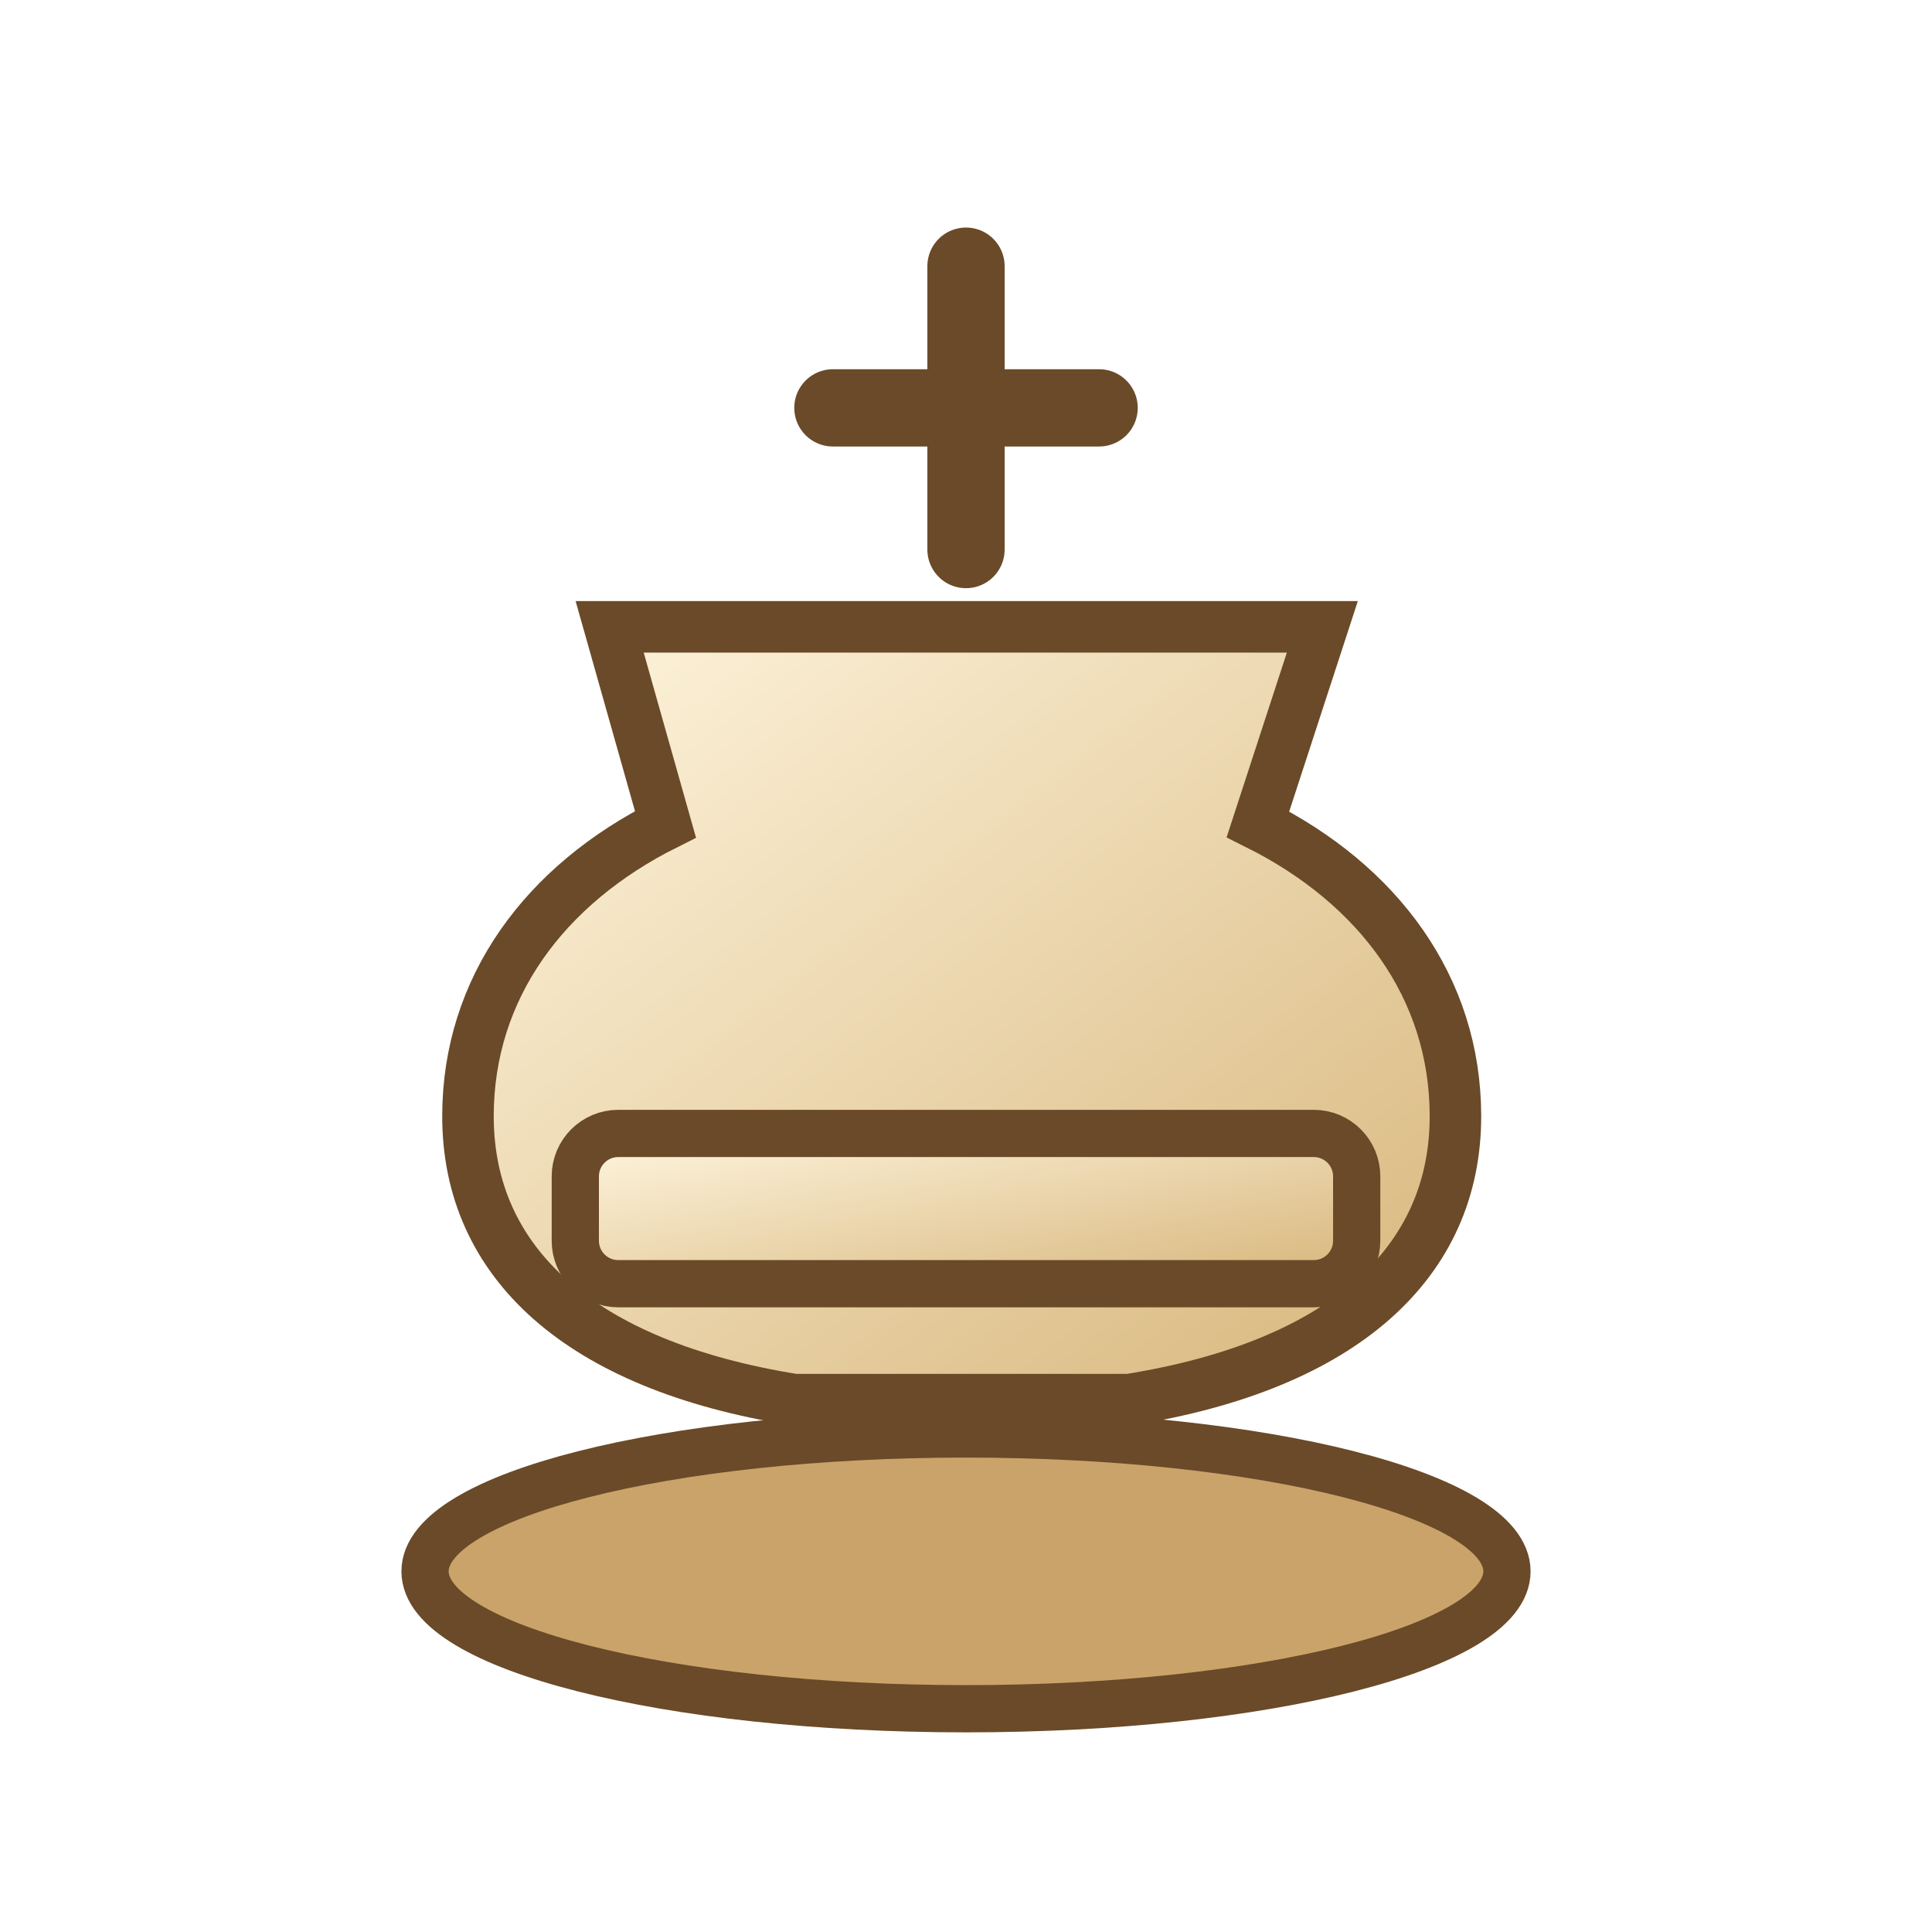
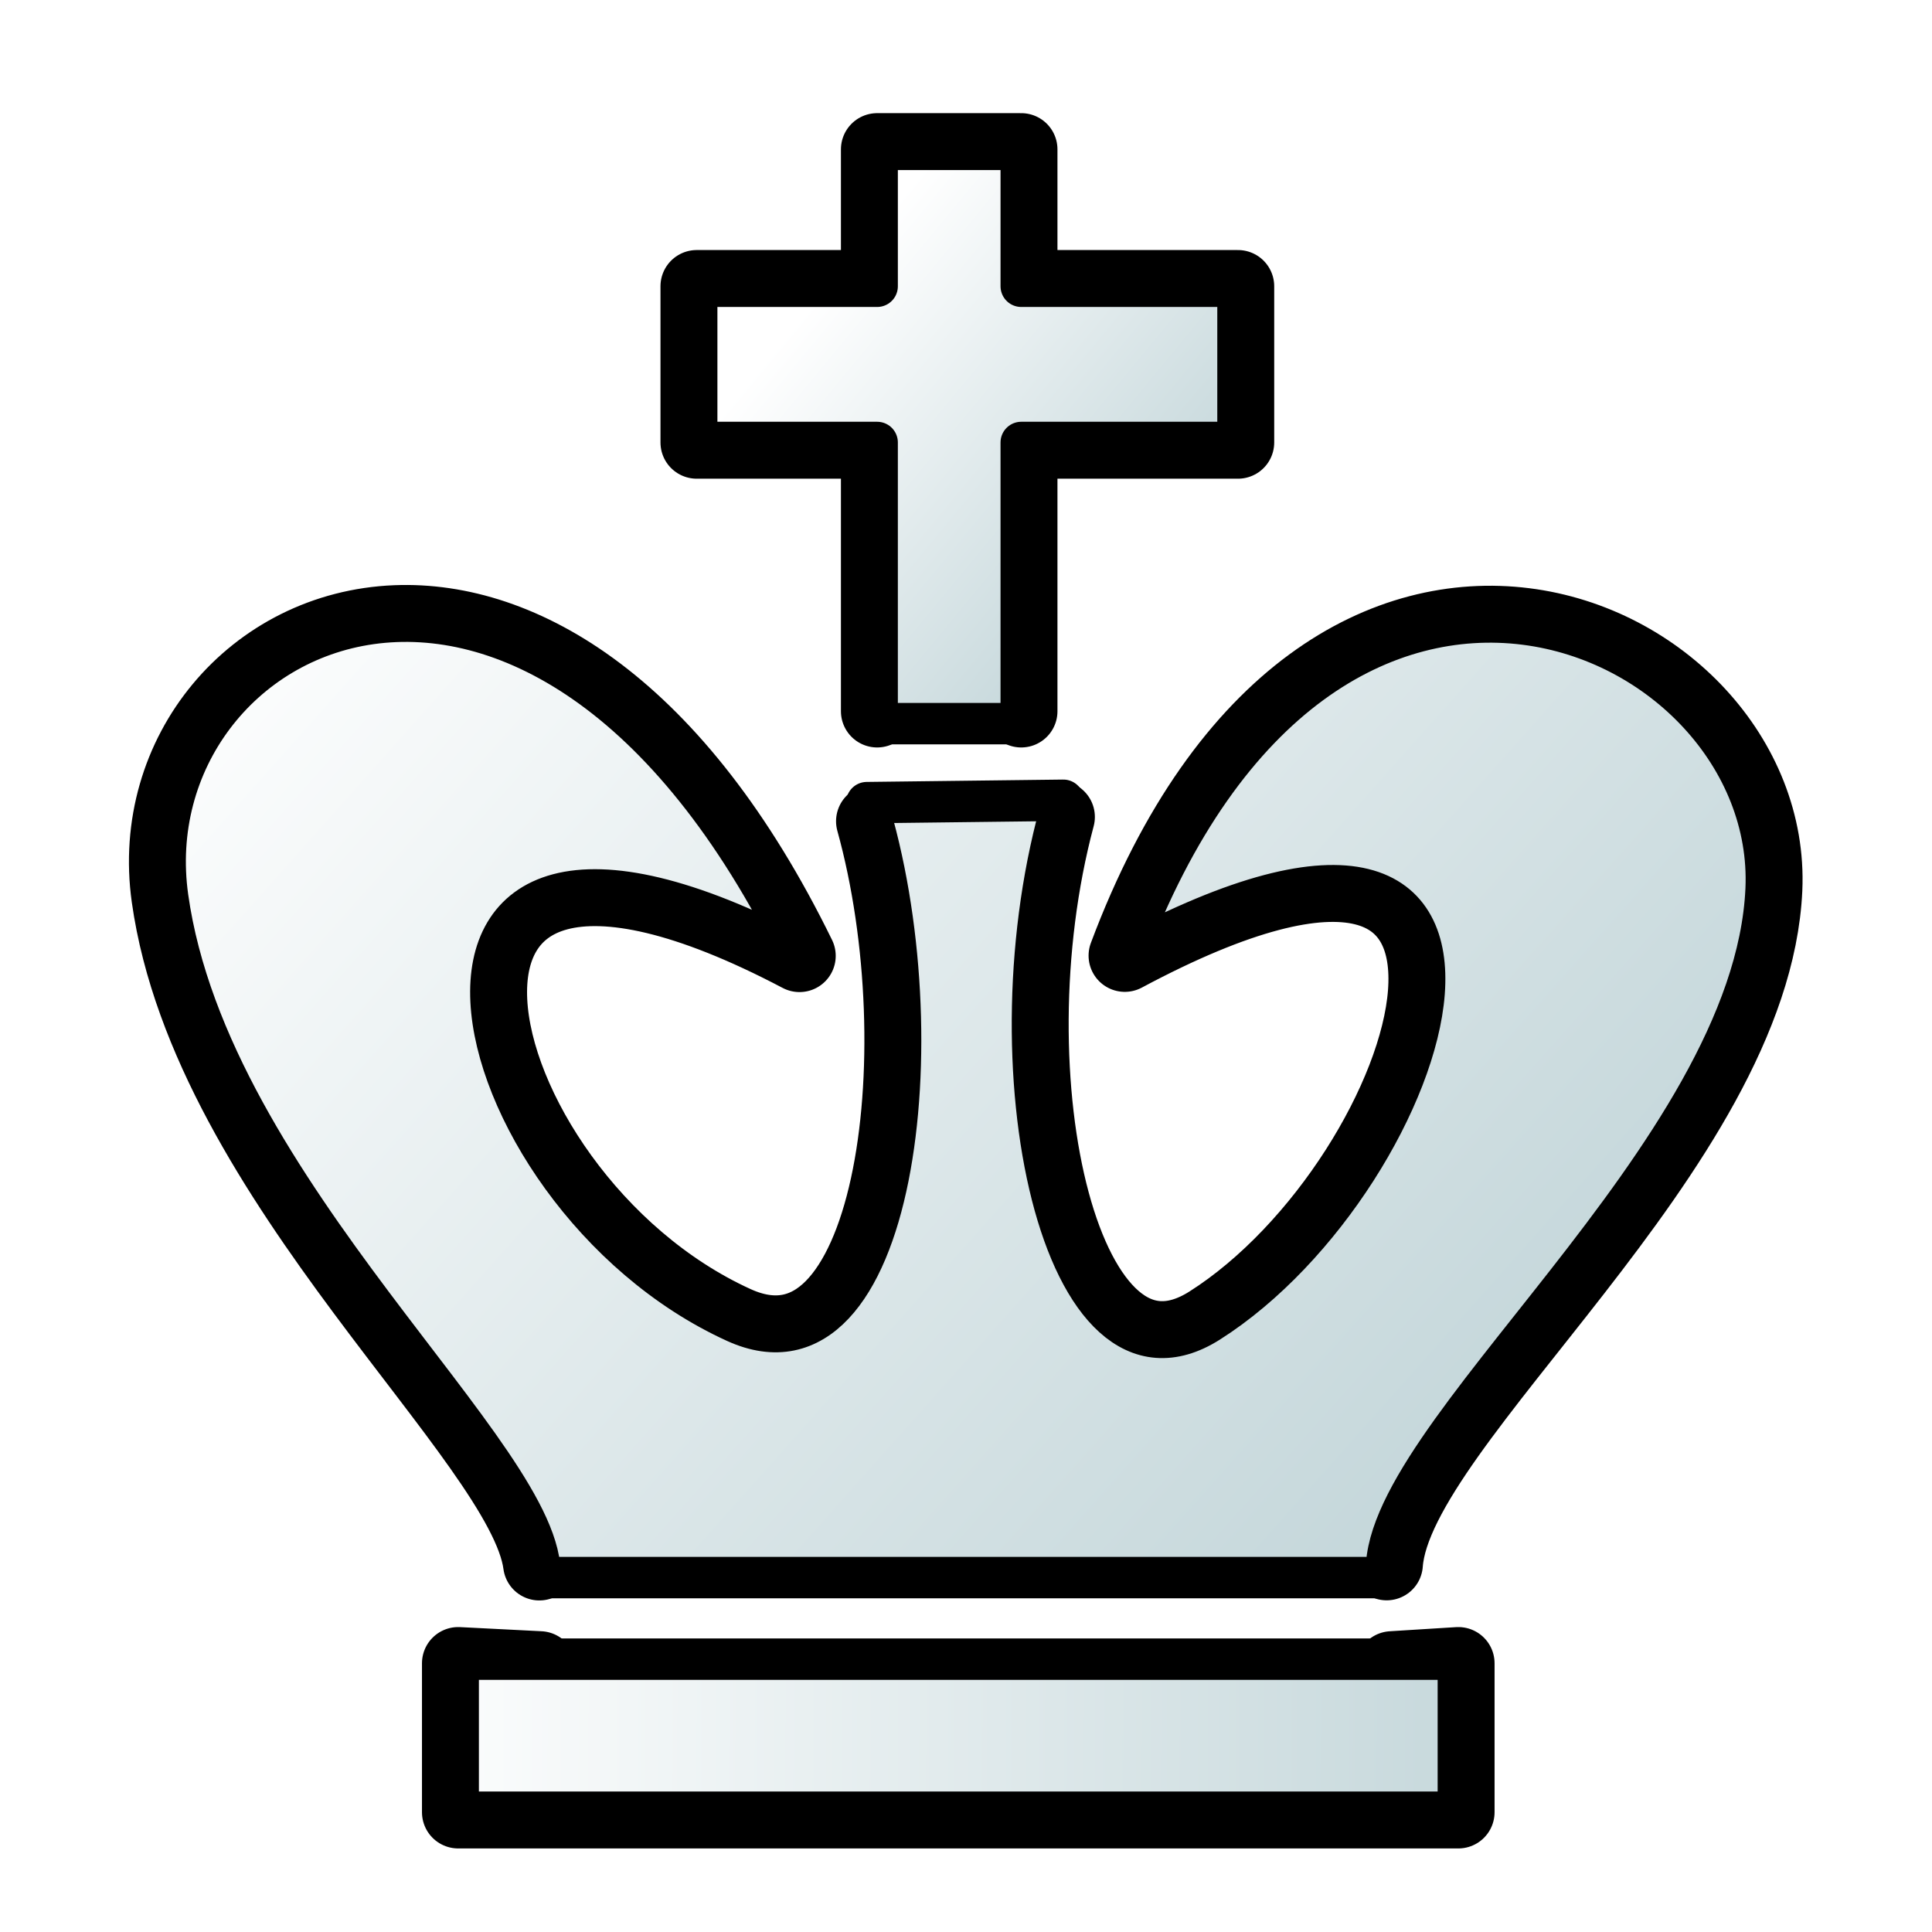
- <svg xmlns="http://www.w3.org/2000/svg" viewBox="0 0 45 45">
-   <defs>
-     <linearGradient id="w" x1="0" y1="0" x2="1" y2="1">
-       <stop offset="0" stop-color="#fff6e0" />
-       <stop offset="1" stop-color="#d7b57a" />
+ <svg xmlns="http://www.w3.org/2000/svg" xmlns:xlink="http://www.w3.org/1999/xlink" id="king" width="700pt" height="700pt" viewBox="0 0 933.333 933.333">
+   <style id="style-base">.base{fill-opacity:1;fill-rule:evenodd;stroke-miterlimit:4;stroke-dasharray:none;stroke-linecap:round;stroke-linejoin:round;stroke-opacity:1}.stroke-medium{stroke-width:20}.stroke-color{stroke:#000}</style>
+   <defs id="defs36222">
+     <linearGradient id="fillGradient">
+       <stop id="stop0" offset="0" style="stop-color:white;stop-opacity:1" />
+       <stop id="stop1" offset="1" style="stop-color:#bfd3d7;stop-opacity:1" />
    </linearGradient>
+     <linearGradient xlink:href="#fillGradient" id="base-gradient" x1="163.113" x2="702.697" y1="776.638" y2="778.811" gradientTransform="translate(1.366 -39.6)scale(1.10917)" gradientUnits="userSpaceOnUse" />
+     <linearGradient xlink:href="#fillGradient" id="main-gradient" x1="150.079" x2="694.007" y1="255.254" y2="740.063" gradientTransform="translate(-23.256 -49.86)scale(1.10917)" gradientUnits="userSpaceOnUse" />
+     <linearGradient xlink:href="#fillGradient" id="cross-gradient" x1="375.068" x2="535.576" y1="176.416" y2="308.934" gradientTransform="translate(-23.256 -49.86)scale(1.10917)" gradientUnits="userSpaceOnUse" />
  </defs>
-   <path d="M22.5 6.2v6.6M19.4 9.5h6.2" stroke="#6a4a28" stroke-width="1.8" stroke-linecap="round" />
-   <path fill="url(#w)" stroke="#6a4a28" stroke-width="1.2" d="M14.2 14.6h16.6l-1.5 4.6c2.8 1.4 4.6 3.8 4.6 6.8 0 3.4-2.6 5.8-7.6 6.6h-7.8c-5-.8-7.6-3.2-7.6-6.6 0-3 1.8-5.4 4.6-6.8z" />
-   <rect x="13.4" y="26.4" width="18.2" height="3.5" rx="1" fill="url(#w)" stroke="#6a4a28" stroke-width="1.1" />
-   <ellipse cx="22.5" cy="36.6" rx="12.6" ry="3.2" fill="#c9a36a" stroke="#6a4a28" stroke-width="1.1" />
+   <path id="boundary" d="M493.348 343.592v-129.84H598.06v-75.459H493.348V72.16h-69.602v66.133h-87.174v75.459h87.174v129.84m-2.358 53.141c31.212 112.7 9 276.095-66 241.96-137.19-62.44-188.192-292.18 30.844-176.93-59.33-121.286-134.17-163.98-195.037-161.568-68.981 2.735-120.017 63.407-110.19 133.268 19.373 137.709 171.584 262.12 179.55 322.2m409.326-.058c4.987-68.476 177.617-200.398 183.316-326.025 5.65-126.94-213.43-225.252-309.818 32.078 221.543-118.496 150.548 107.25 40.601 177.035-69.352 44.02-106.305-117.674-72.556-244.036m-250.62 410.864-39.452-2v71.946h483.16V803.52l-32.12 2" class="base stroke-color" style="fill:none;stroke-width:35" />
+   <path id="cross" d="M423.747 72.16v66.134h-87.174v75.458h87.174v135.84h69.6v-135.84H598.06v-75.458H493.348V72.159Z" class="base stroke-color stroke-medium" style="fill:url(#cross-gradient)" />
+   <path id="main" d="M543.378 461.659c221.544-118.496 150.55 107.25 40.603 177.035-70.836 44.961-107.872-124.686-70.293-252.094l-94.939 1.144c35.009 112.745 13.658 286.004-63.361 250.95-137.192-62.44-188.193-292.18 30.844-176.93C259.659 203.019 62.507 301.959 81.007 433.462c20.095 142.853 183.137 271.395 179.824 328.662h409.111c-6.554-66.35 177.37-202.804 183.256-332.544 5.65-126.94-213.432-225.252-309.82 32.079" class="base stroke-color stroke-medium" style="fill:url(#main-gradient)" />
+   <path id="base" d="M221.352 801.521h483.16v73.945h-483.16z" class="base stroke-color stroke-medium" style="fill:url(#base-gradient)" />
</svg>
